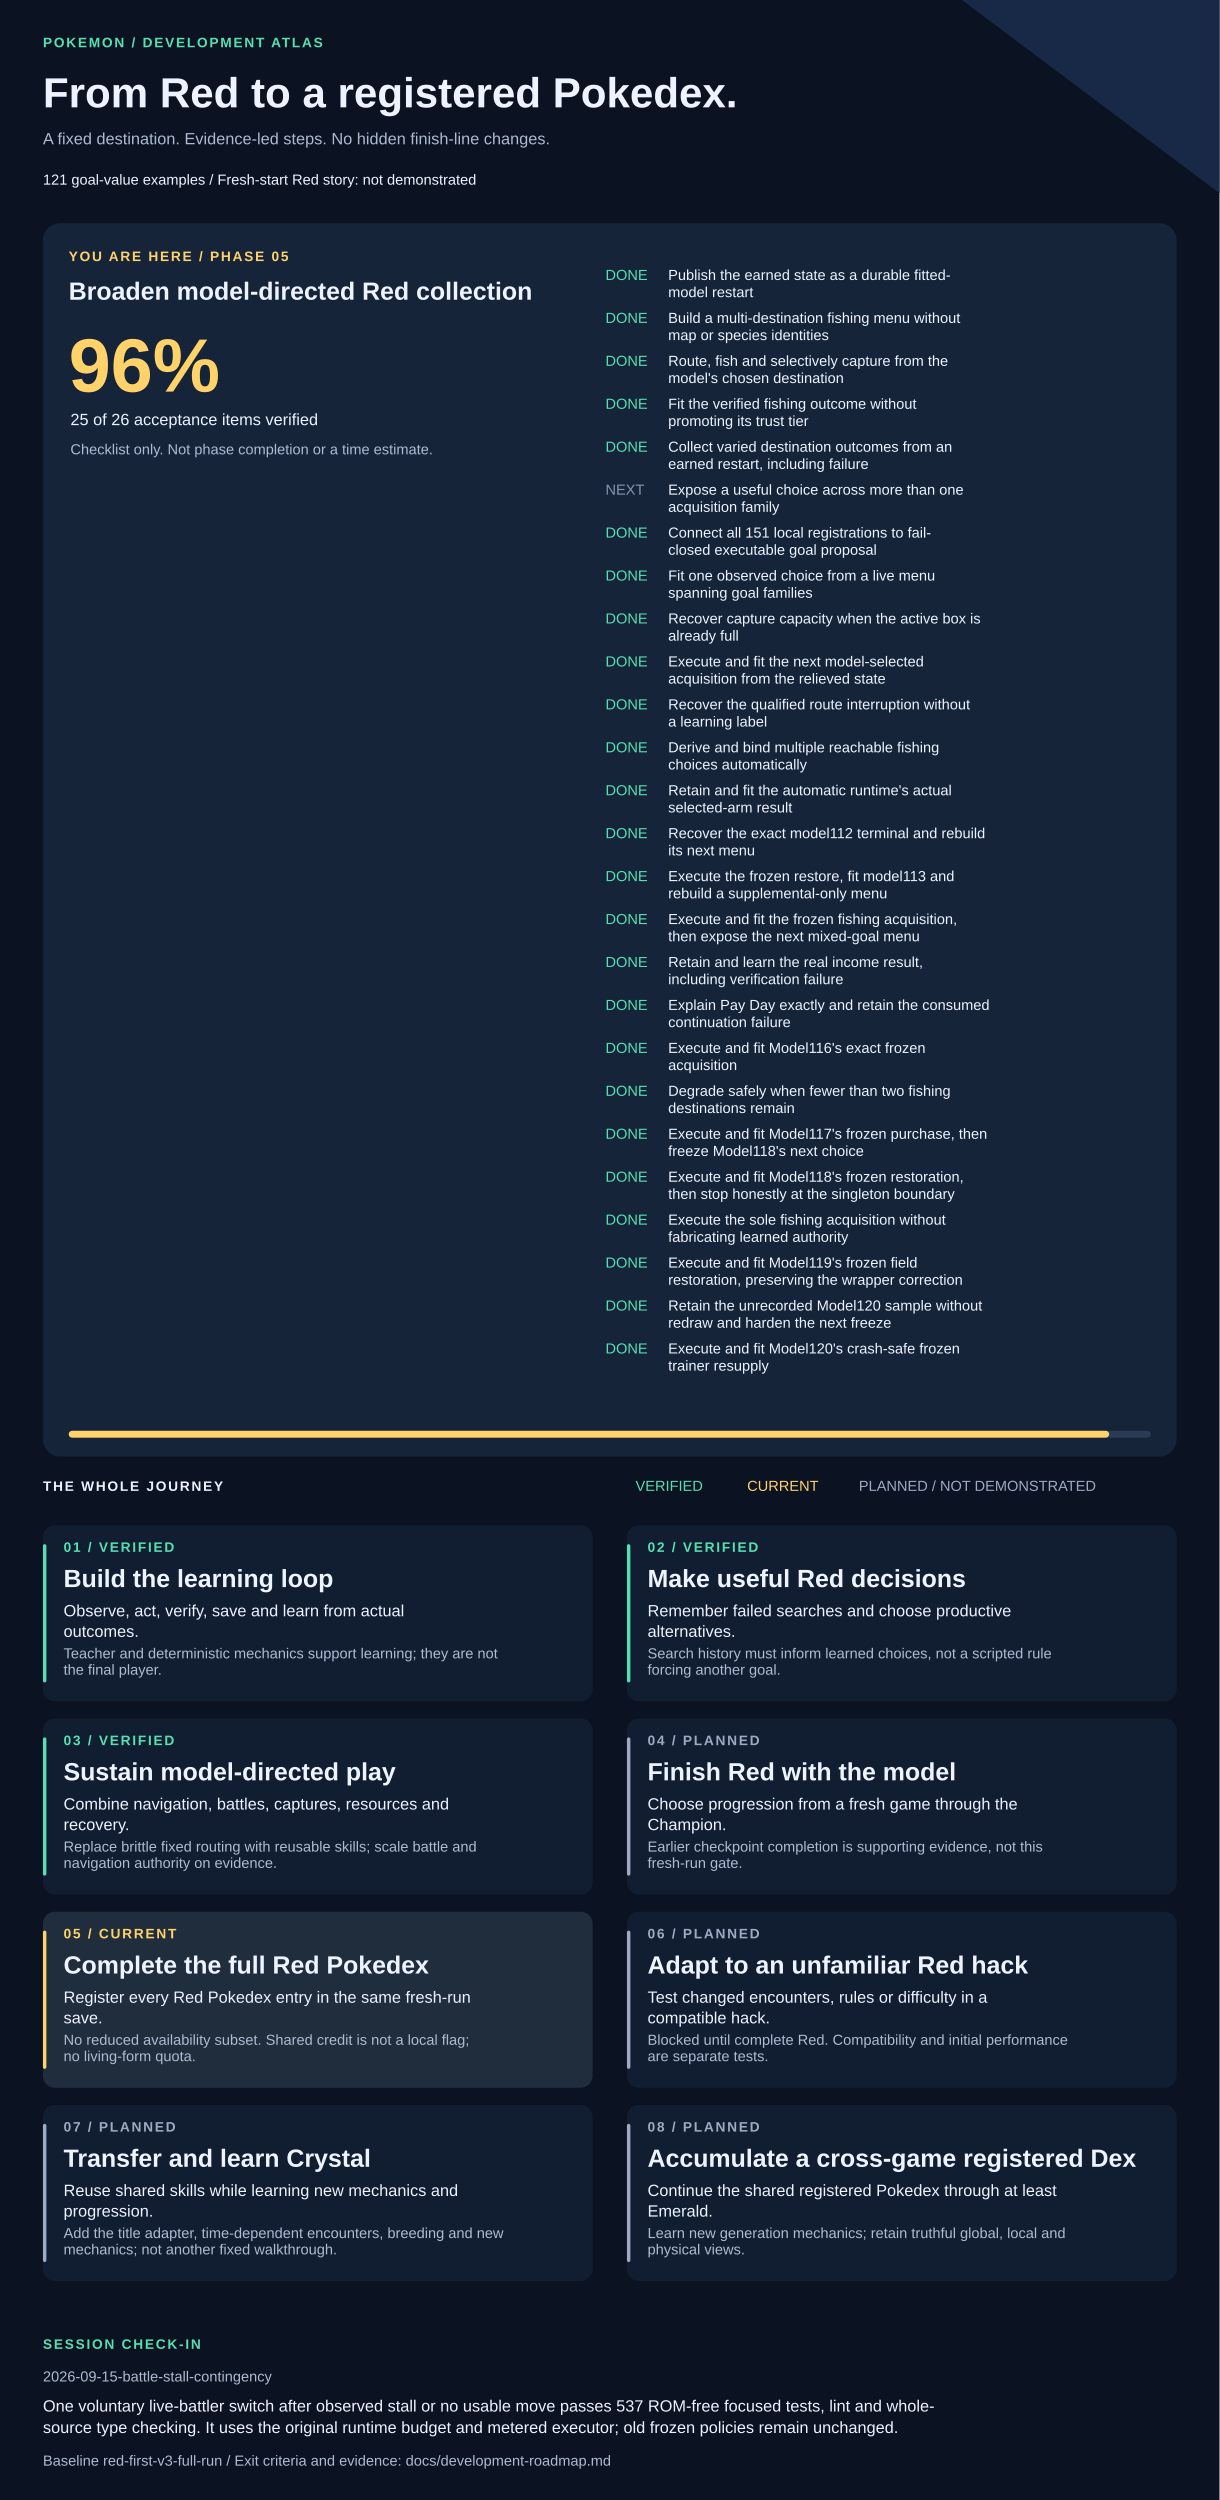
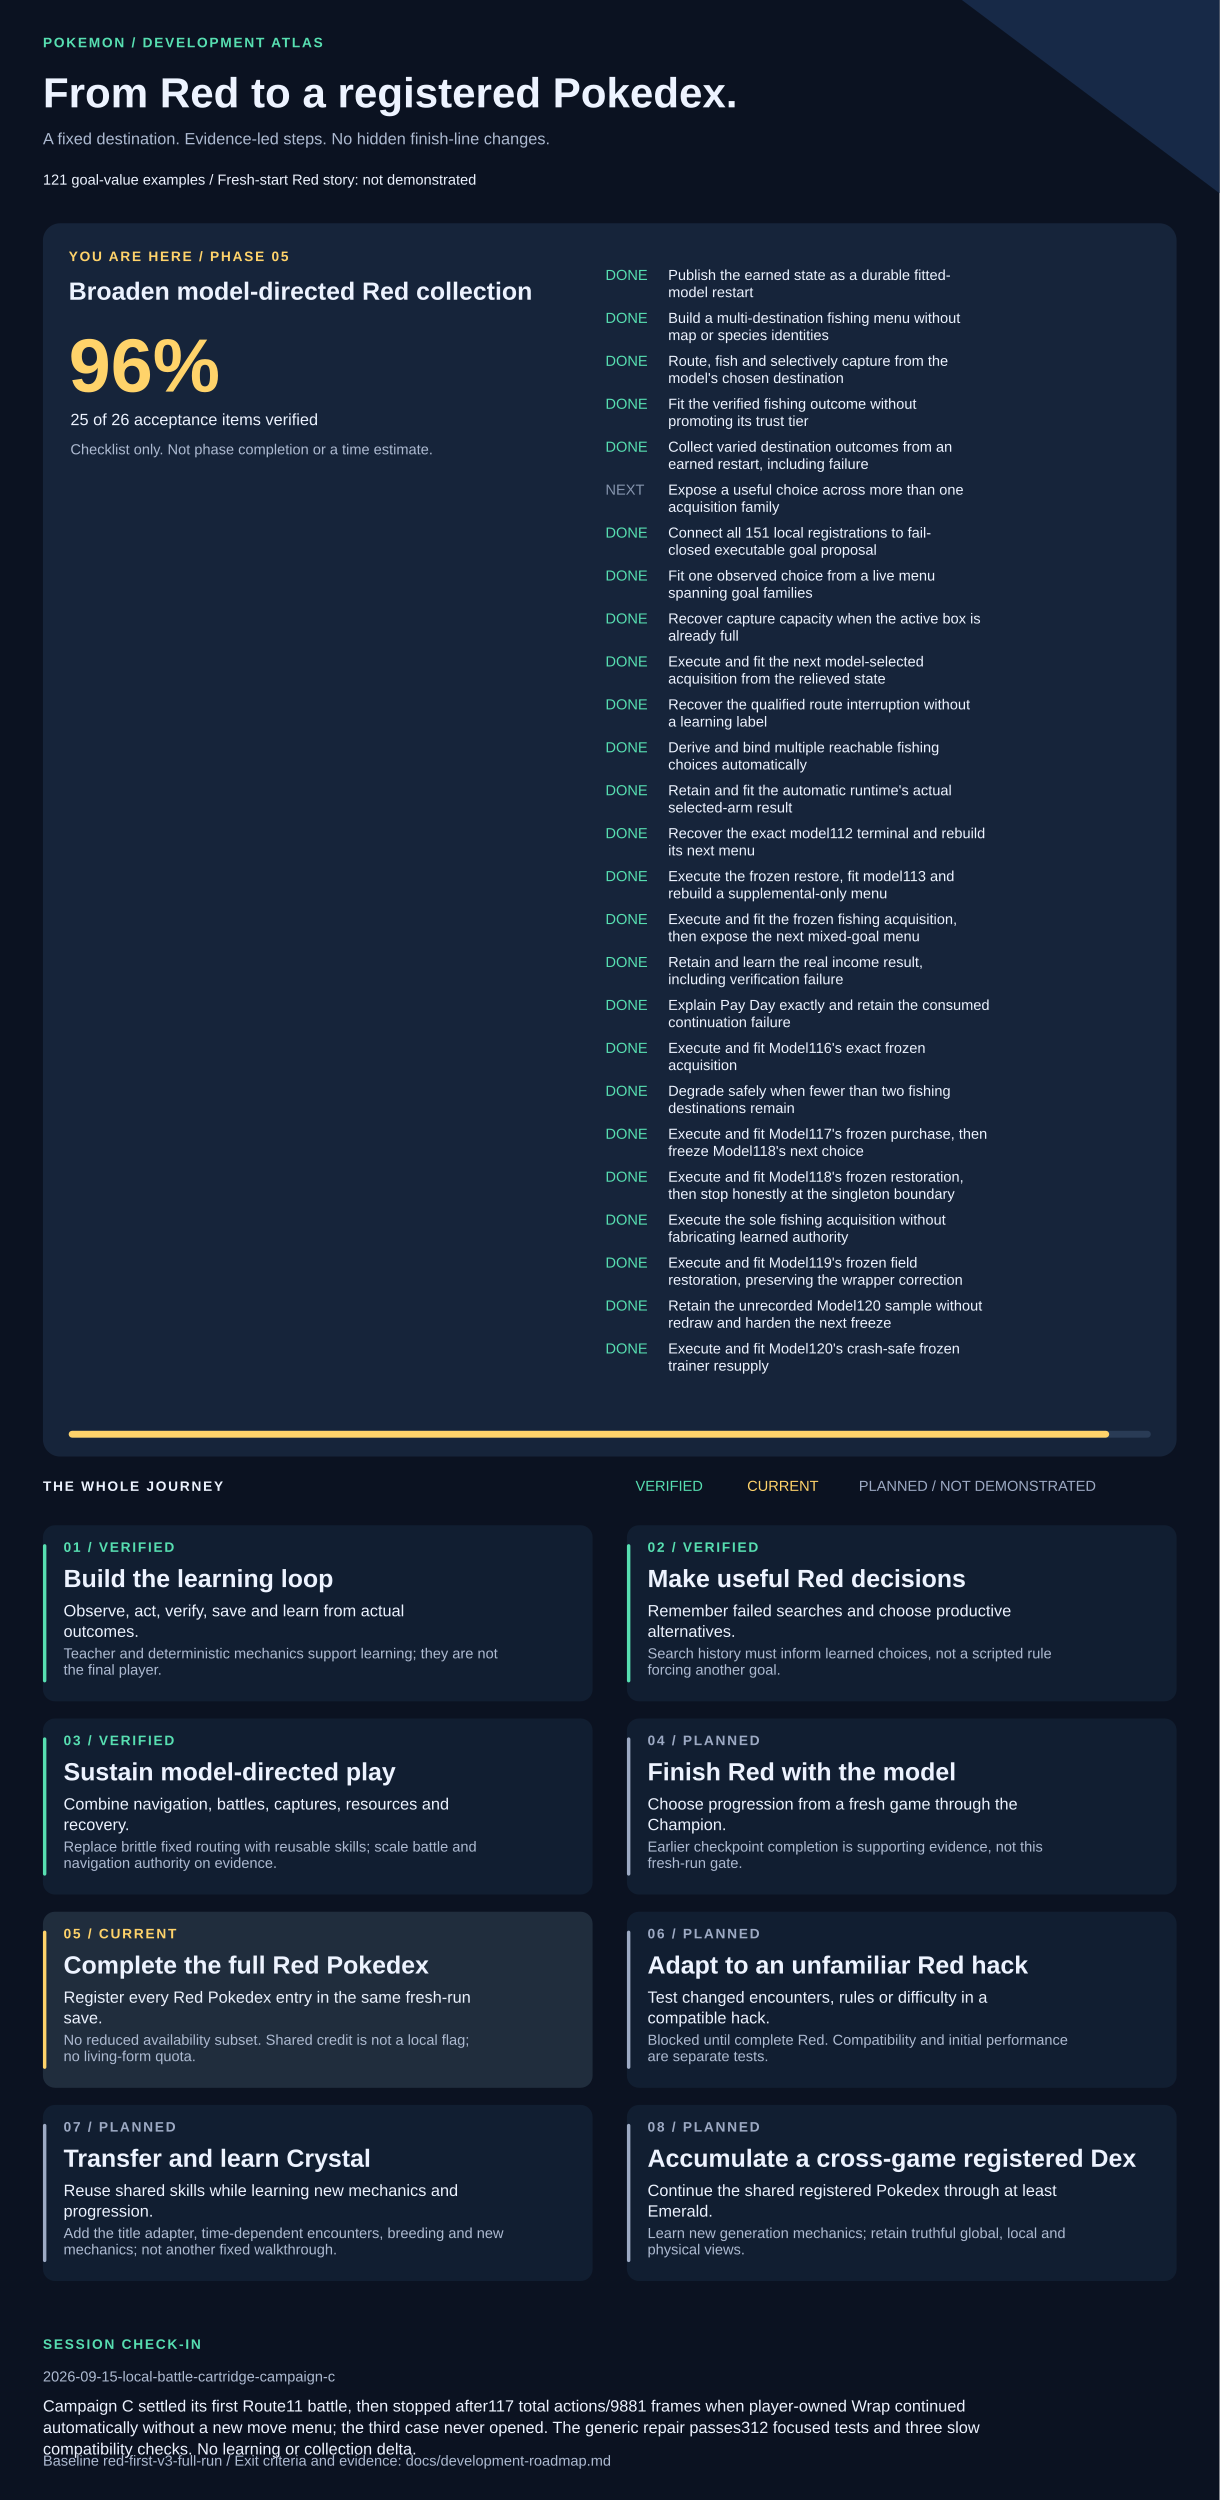
<svg xmlns="http://www.w3.org/2000/svg" width="1420" height="2911" viewBox="0 0 1420 2911" role="img" aria-labelledby="title description">
  <style>text{font-family:Arial,Helvetica,sans-serif;fill:#edf3ff}.muted{fill:#adbad1}.eyebrow{font-size:16px;letter-spacing:2px;font-weight:bold}.heading{font-size:29px;font-weight:bold}.body{font-size:19px}.small{font-size:17px}</style>
  <rect width="1420" height="2911" fill="#0b1221" />
  <path d="M1120 0H1420V225Z" fill="#172947" />
  <text x="50" y="55" class="eyebrow" style="fill:#57dfb1">POKEMON / DEVELOPMENT ATLAS</text>
  <text x="50" y="125" style="font-size:49px;font-weight:bold">From Red to a registered Pokedex.</text>
  <text x="50" y="168" class="body muted">A fixed destination. Evidence-led steps. No hidden finish-line changes.</text>
  <text x="50" y="215" class="small">121 goal-value examples  /  Fresh-start Red story: not demonstrated</text>
  <rect x="50" y="260" width="1320" height="1436" rx="20" fill="#16243a" />
  <text x="80" y="304" class="eyebrow" style="fill:#ffd36a">YOU ARE HERE / PHASE 05</text>
  <text x="80" y="349" class="heading">Broaden model-directed Red collection</text>
  <text x="80" y="456" style="font-size:88px;font-weight:bold;fill:#ffd36a">96%</text>
  <text x="82" y="495" class="body">25 of 26 acceptance items verified</text>
  <text x="82" y="529" class="small muted">Checklist only. Not phase completion or a time estimate.</text>
  <text x="705" y="326" class="small" style="fill:#57dfb1">DONE</text>
  <text x="778" y="326" class="small">Publish the earned state as a durable fitted-</text>
  <text x="778" y="346" class="small">model restart</text>
  <text x="705" y="376" class="small" style="fill:#57dfb1">DONE</text>
  <text x="778" y="376" class="small">Build a multi-destination fishing menu without</text>
  <text x="778" y="396" class="small">map or species identities</text>
  <text x="705" y="426" class="small" style="fill:#57dfb1">DONE</text>
  <text x="778" y="426" class="small">Route, fish and selectively capture from the</text>
  <text x="778" y="446" class="small">model's chosen destination</text>
  <text x="705" y="476" class="small" style="fill:#57dfb1">DONE</text>
  <text x="778" y="476" class="small">Fit the verified fishing outcome without</text>
  <text x="778" y="496" class="small">promoting its trust tier</text>
  <text x="705" y="526" class="small" style="fill:#57dfb1">DONE</text>
  <text x="778" y="526" class="small">Collect varied destination outcomes from an</text>
  <text x="778" y="546" class="small">earned restart, including failure</text>
  <text x="705" y="576" class="small" style="fill:#8594ad">NEXT</text>
  <text x="778" y="576" class="small">Expose a useful choice across more than one</text>
  <text x="778" y="596" class="small">acquisition family</text>
  <text x="705" y="626" class="small" style="fill:#57dfb1">DONE</text>
  <text x="778" y="626" class="small">Connect all 151 local registrations to fail-</text>
  <text x="778" y="646" class="small">closed executable goal proposal</text>
  <text x="705" y="676" class="small" style="fill:#57dfb1">DONE</text>
  <text x="778" y="676" class="small">Fit one observed choice from a live menu</text>
  <text x="778" y="696" class="small">spanning goal families</text>
  <text x="705" y="726" class="small" style="fill:#57dfb1">DONE</text>
  <text x="778" y="726" class="small">Recover capture capacity when the active box is</text>
  <text x="778" y="746" class="small">already full</text>
  <text x="705" y="776" class="small" style="fill:#57dfb1">DONE</text>
  <text x="778" y="776" class="small">Execute and fit the next model-selected</text>
  <text x="778" y="796" class="small">acquisition from the relieved state</text>
  <text x="705" y="826" class="small" style="fill:#57dfb1">DONE</text>
  <text x="778" y="826" class="small">Recover the qualified route interruption without</text>
  <text x="778" y="846" class="small">a learning label</text>
  <text x="705" y="876" class="small" style="fill:#57dfb1">DONE</text>
  <text x="778" y="876" class="small">Derive and bind multiple reachable fishing</text>
  <text x="778" y="896" class="small">choices automatically</text>
  <text x="705" y="926" class="small" style="fill:#57dfb1">DONE</text>
  <text x="778" y="926" class="small">Retain and fit the automatic runtime's actual</text>
  <text x="778" y="946" class="small">selected-arm result</text>
  <text x="705" y="976" class="small" style="fill:#57dfb1">DONE</text>
  <text x="778" y="976" class="small">Recover the exact model112 terminal and rebuild</text>
  <text x="778" y="996" class="small">its next menu</text>
  <text x="705" y="1026" class="small" style="fill:#57dfb1">DONE</text>
  <text x="778" y="1026" class="small">Execute the frozen restore, fit model113 and</text>
  <text x="778" y="1046" class="small">rebuild a supplemental-only menu</text>
  <text x="705" y="1076" class="small" style="fill:#57dfb1">DONE</text>
  <text x="778" y="1076" class="small">Execute and fit the frozen fishing acquisition,</text>
  <text x="778" y="1096" class="small">then expose the next mixed-goal menu</text>
  <text x="705" y="1126" class="small" style="fill:#57dfb1">DONE</text>
  <text x="778" y="1126" class="small">Retain and learn the real income result,</text>
  <text x="778" y="1146" class="small">including verification failure</text>
  <text x="705" y="1176" class="small" style="fill:#57dfb1">DONE</text>
  <text x="778" y="1176" class="small">Explain Pay Day exactly and retain the consumed</text>
  <text x="778" y="1196" class="small">continuation failure</text>
  <text x="705" y="1226" class="small" style="fill:#57dfb1">DONE</text>
  <text x="778" y="1226" class="small">Execute and fit Model116's exact frozen</text>
  <text x="778" y="1246" class="small">acquisition</text>
  <text x="705" y="1276" class="small" style="fill:#57dfb1">DONE</text>
  <text x="778" y="1276" class="small">Degrade safely when fewer than two fishing</text>
  <text x="778" y="1296" class="small">destinations remain</text>
  <text x="705" y="1326" class="small" style="fill:#57dfb1">DONE</text>
  <text x="778" y="1326" class="small">Execute and fit Model117's frozen purchase, then</text>
  <text x="778" y="1346" class="small">freeze Model118's next choice</text>
  <text x="705" y="1376" class="small" style="fill:#57dfb1">DONE</text>
  <text x="778" y="1376" class="small">Execute and fit Model118's frozen restoration,</text>
  <text x="778" y="1396" class="small">then stop honestly at the singleton boundary</text>
  <text x="705" y="1426" class="small" style="fill:#57dfb1">DONE</text>
  <text x="778" y="1426" class="small">Execute the sole fishing acquisition without</text>
  <text x="778" y="1446" class="small">fabricating learned authority</text>
  <text x="705" y="1476" class="small" style="fill:#57dfb1">DONE</text>
  <text x="778" y="1476" class="small">Execute and fit Model119's frozen field</text>
  <text x="778" y="1496" class="small">restoration, preserving the wrapper correction</text>
  <text x="705" y="1526" class="small" style="fill:#57dfb1">DONE</text>
  <text x="778" y="1526" class="small">Retain the unrecorded Model120 sample without</text>
  <text x="778" y="1546" class="small">redraw and harden the next freeze</text>
  <text x="705" y="1576" class="small" style="fill:#57dfb1">DONE</text>
  <text x="778" y="1576" class="small">Execute and fit Model120's crash-safe frozen</text>
  <text x="778" y="1596" class="small">trainer resupply</text>
  <rect x="80" y="1666" width="1260" height="8" rx="4" fill="#293b55" />
  <rect x="80" y="1666" width="1211.54" height="8" rx="4" fill="#ffd36a" />
  <text x="50" y="1736" class="eyebrow">THE WHOLE JOURNEY</text>
  <text x="740" y="1736" class="small" style="fill:#57dfb1">VERIFIED</text>
  <text x="870" y="1736" class="small" style="fill:#ffd36a">CURRENT</text>
  <text x="1000" y="1736" class="small" style="fill:#9daac4">PLANNED / NOT DEMONSTRATED</text>
  <rect x="50" y="1776" width="640" height="205" rx="14" fill="#111e31" />
  <rect x="50" y="1798" width="4" height="161" rx="2" fill="#57dfb1" />
  <text x="74" y="1807" class="eyebrow" style="fill:#57dfb1">01 / VERIFIED</text>
  <text x="74" y="1848" class="heading">Build the learning loop</text>
  <text x="74" y="1882" class="body">Observe, act, verify, save and learn from actual</text>
  <text x="74" y="1906" class="body">outcomes.</text>
  <text x="74" y="1931" class="small muted">Teacher and deterministic mechanics support learning; they are not</text>
  <text x="74" y="1950" class="small muted">the final player.</text>
  <rect x="730" y="1776" width="640" height="205" rx="14" fill="#111e31" />
  <rect x="730" y="1798" width="4" height="161" rx="2" fill="#57dfb1" />
  <text x="754" y="1807" class="eyebrow" style="fill:#57dfb1">02 / VERIFIED</text>
  <text x="754" y="1848" class="heading">Make useful Red decisions</text>
  <text x="754" y="1882" class="body">Remember failed searches and choose productive</text>
  <text x="754" y="1906" class="body">alternatives.</text>
  <text x="754" y="1931" class="small muted">Search history must inform learned choices, not a scripted rule</text>
  <text x="754" y="1950" class="small muted">forcing another goal.</text>
  <rect x="50" y="2001" width="640" height="205" rx="14" fill="#111e31" />
  <rect x="50" y="2023" width="4" height="161" rx="2" fill="#57dfb1" />
  <text x="74" y="2032" class="eyebrow" style="fill:#57dfb1">03 / VERIFIED</text>
  <text x="74" y="2073" class="heading">Sustain model-directed play</text>
  <text x="74" y="2107" class="body">Combine navigation, battles, captures, resources and</text>
  <text x="74" y="2131" class="body">recovery.</text>
  <text x="74" y="2156" class="small muted">Replace brittle fixed routing with reusable skills; scale battle and</text>
  <text x="74" y="2175" class="small muted">navigation authority on evidence.</text>
  <rect x="730" y="2001" width="640" height="205" rx="14" fill="#111e31" />
  <rect x="730" y="2023" width="4" height="161" rx="2" fill="#9daac4" />
  <text x="754" y="2032" class="eyebrow" style="fill:#9daac4">04 / PLANNED</text>
  <text x="754" y="2073" class="heading">Finish Red with the model</text>
  <text x="754" y="2107" class="body">Choose progression from a fresh game through the</text>
  <text x="754" y="2131" class="body">Champion.</text>
  <text x="754" y="2156" class="small muted">Earlier checkpoint completion is supporting evidence, not this</text>
  <text x="754" y="2175" class="small muted">fresh-run gate.</text>
  <rect x="50" y="2226" width="640" height="205" rx="14" fill="#202d3d" />
  <rect x="50" y="2248" width="4" height="161" rx="2" fill="#ffd36a" />
  <text x="74" y="2257" class="eyebrow" style="fill:#ffd36a">05 / CURRENT</text>
  <text x="74" y="2298" class="heading">Complete the full Red Pokedex</text>
  <text x="74" y="2332" class="body">Register every Red Pokedex entry in the same fresh-run</text>
  <text x="74" y="2356" class="body">save.</text>
  <text x="74" y="2381" class="small muted">No reduced availability subset. Shared credit is not a local flag;</text>
  <text x="74" y="2400" class="small muted">no living-form quota.</text>
  <rect x="730" y="2226" width="640" height="205" rx="14" fill="#111e31" />
  <rect x="730" y="2248" width="4" height="161" rx="2" fill="#9daac4" />
  <text x="754" y="2257" class="eyebrow" style="fill:#9daac4">06 / PLANNED</text>
  <text x="754" y="2298" class="heading">Adapt to an unfamiliar Red hack</text>
  <text x="754" y="2332" class="body">Test changed encounters, rules or difficulty in a</text>
  <text x="754" y="2356" class="body">compatible hack.</text>
  <text x="754" y="2381" class="small muted">Blocked until complete Red. Compatibility and initial performance</text>
  <text x="754" y="2400" class="small muted">are separate tests.</text>
  <rect x="50" y="2451" width="640" height="205" rx="14" fill="#111e31" />
  <rect x="50" y="2473" width="4" height="161" rx="2" fill="#9daac4" />
  <text x="74" y="2482" class="eyebrow" style="fill:#9daac4">07 / PLANNED</text>
  <text x="74" y="2523" class="heading">Transfer and learn Crystal</text>
  <text x="74" y="2557" class="body">Reuse shared skills while learning new mechanics and</text>
  <text x="74" y="2581" class="body">progression.</text>
  <text x="74" y="2606" class="small muted">Add the title adapter, time-dependent encounters, breeding and new</text>
  <text x="74" y="2625" class="small muted">mechanics; not another fixed walkthrough.</text>
  <rect x="730" y="2451" width="640" height="205" rx="14" fill="#111e31" />
  <rect x="730" y="2473" width="4" height="161" rx="2" fill="#9daac4" />
  <text x="754" y="2482" class="eyebrow" style="fill:#9daac4">08 / PLANNED</text>
  <text x="754" y="2523" class="heading">Accumulate a cross-game registered Dex</text>
  <text x="754" y="2557" class="body">Continue the shared registered Pokedex through at least</text>
  <text x="754" y="2581" class="body">Emerald.</text>
  <text x="754" y="2606" class="small muted">Learn new generation mechanics; retain truthful global, local and</text>
  <text x="754" y="2625" class="small muted">physical views.</text>
  <text x="50" y="2735" class="eyebrow" style="fill:#57dfb1">SESSION CHECK-IN</text>
-   <text x="50" y="2773" class="small muted">2026-09-15-battle-stall-contingency</text>
-   <text x="50" y="2808" class="body">One voluntary live-battler switch after observed stall or no usable move passes 537 ROM-free focused tests, lint and whole-</text>
-   <text x="50" y="2833" class="body">source type checking. It uses the original runtime budget and metered executor; old frozen policies remain unchanged.</text>
+   <text x="50" y="2773" class="small muted">2026-09-15-local-battle-cartridge-campaign-c</text>
+   <text x="50" y="2808" class="body">Campaign C settled its first Route11 battle, then stopped after117 total actions/9881 frames when player-owned Wrap continued</text>
+   <text x="50" y="2833" class="body">automatically without a new move menu; the third case never opened. The generic repair passes312 focused tests and three slow</text>
+   <text x="50" y="2858" class="body">compatibility checks. No learning or collection delta.</text>
  <text x="50" y="2871" class="small muted">Baseline red-first-v3-full-run / Exit criteria and evidence: docs/development-roadmap.md</text>
</svg>
